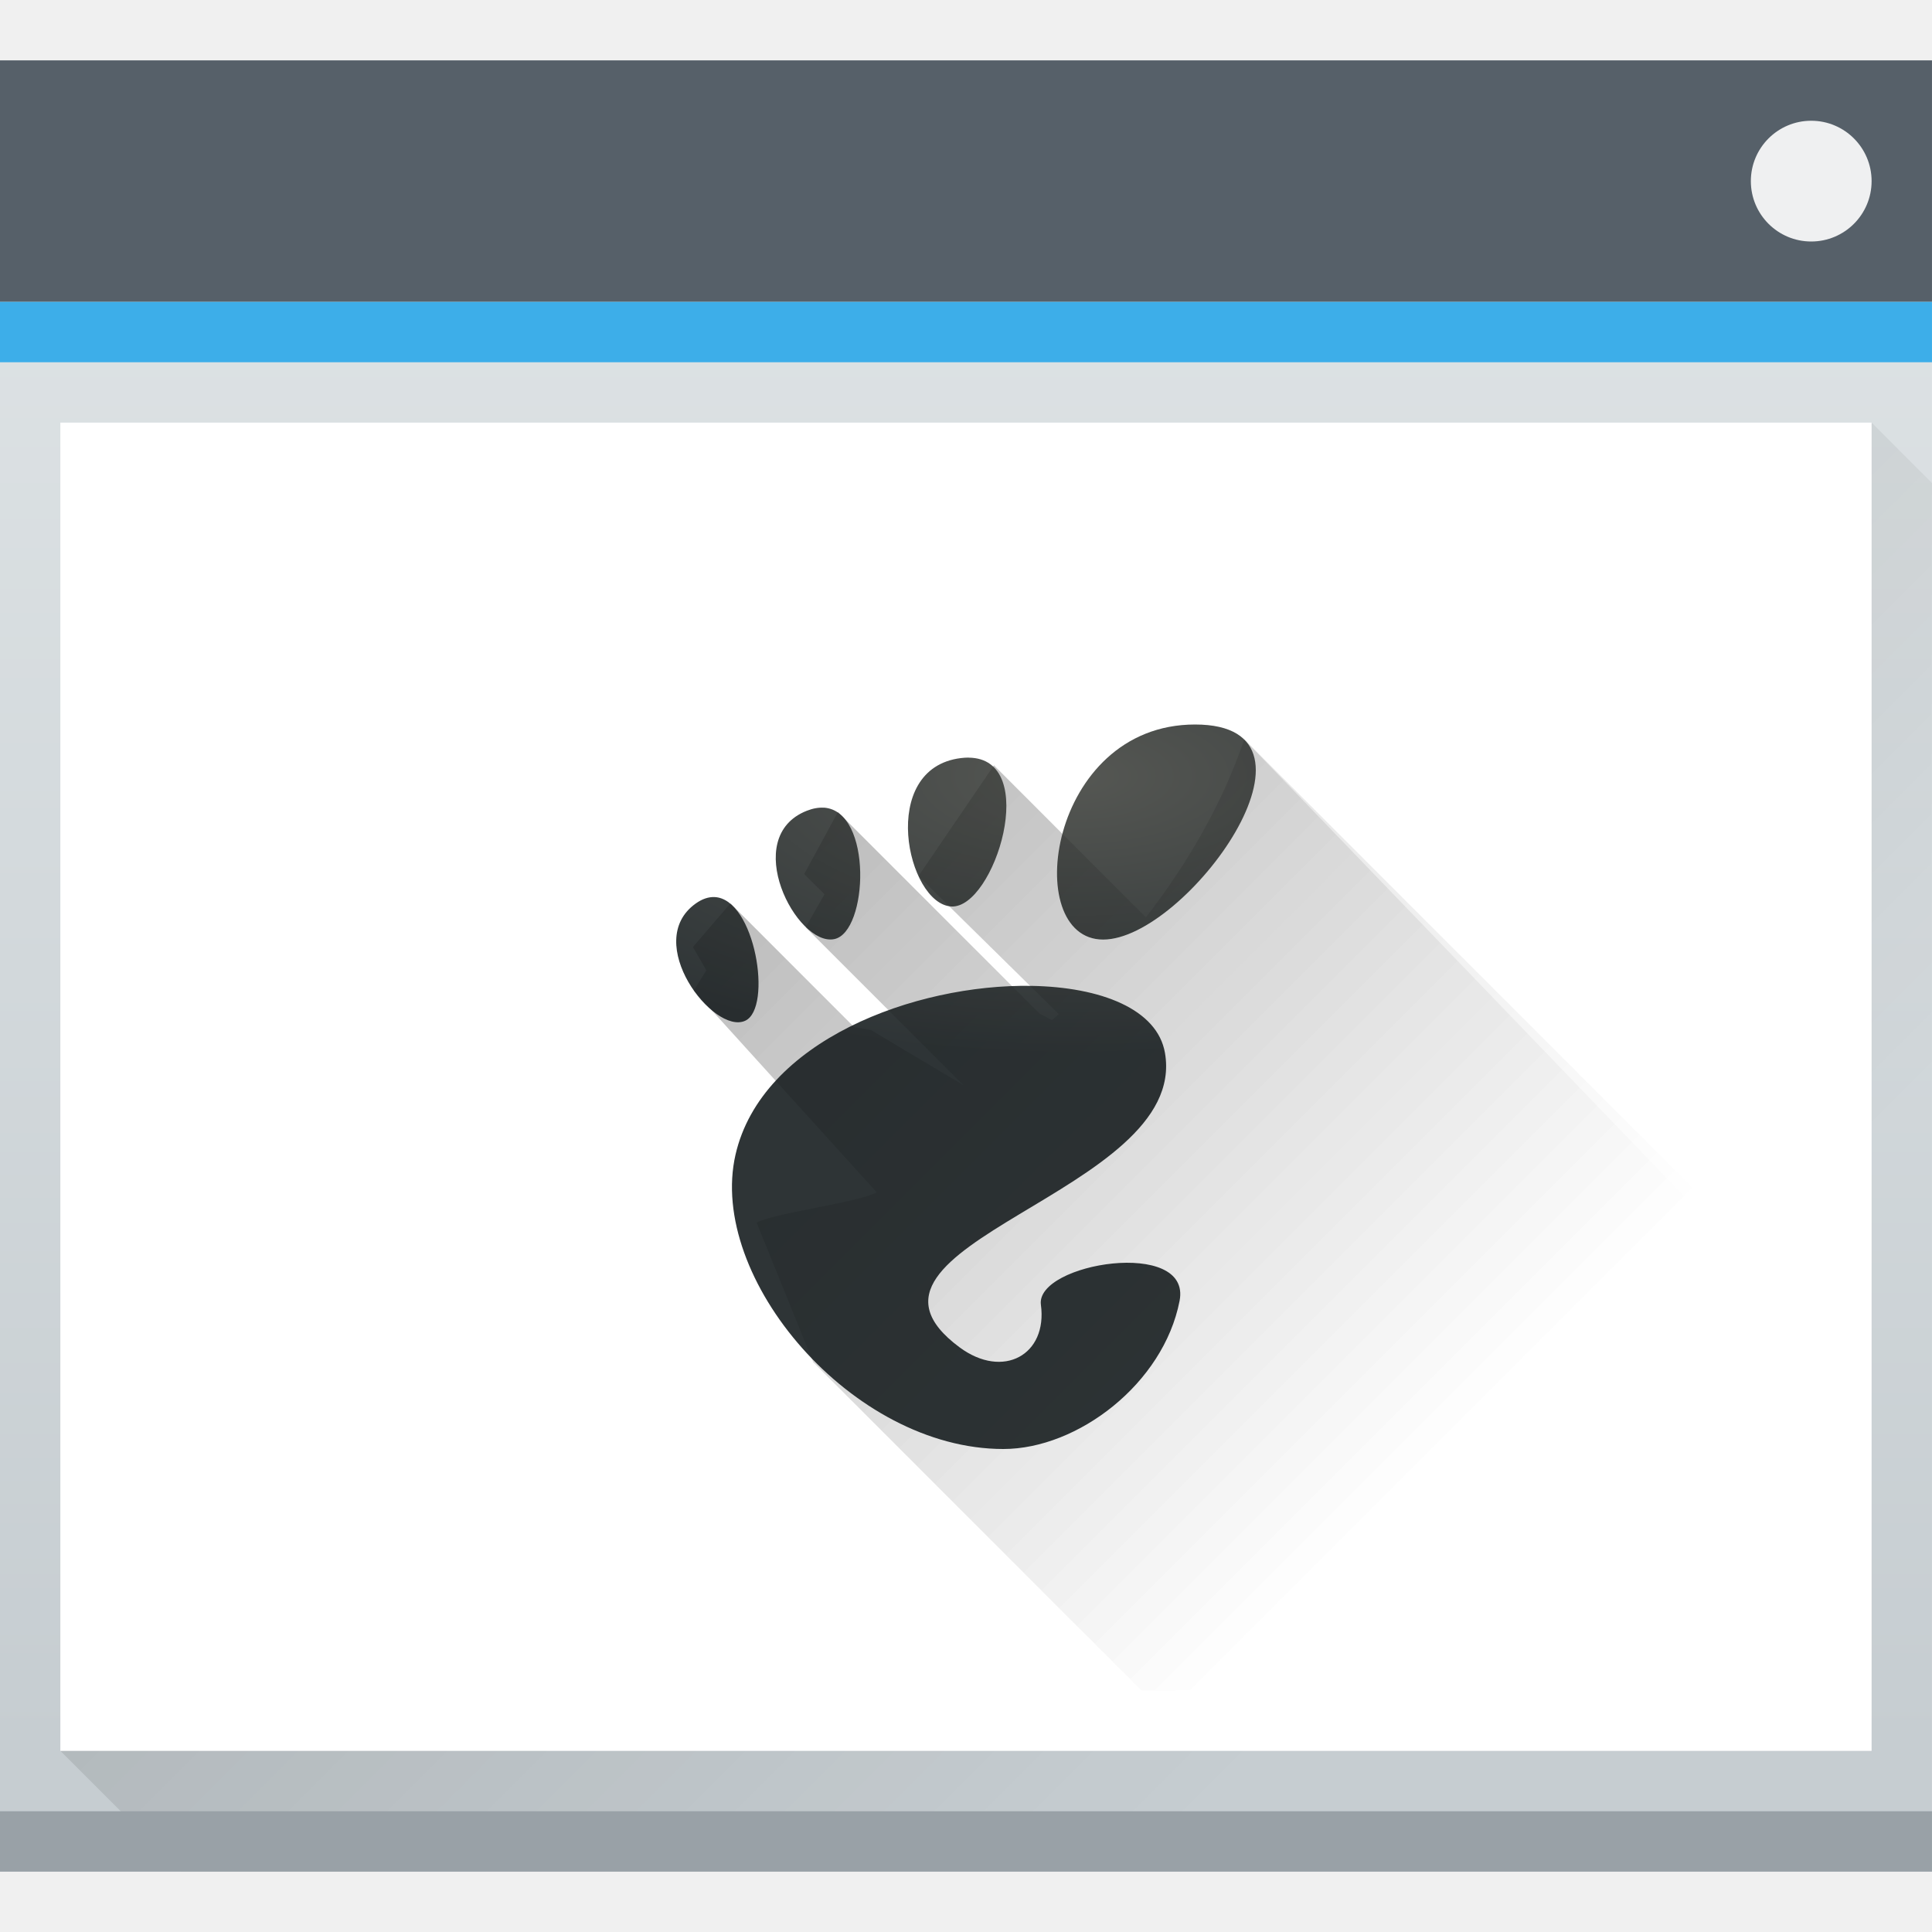
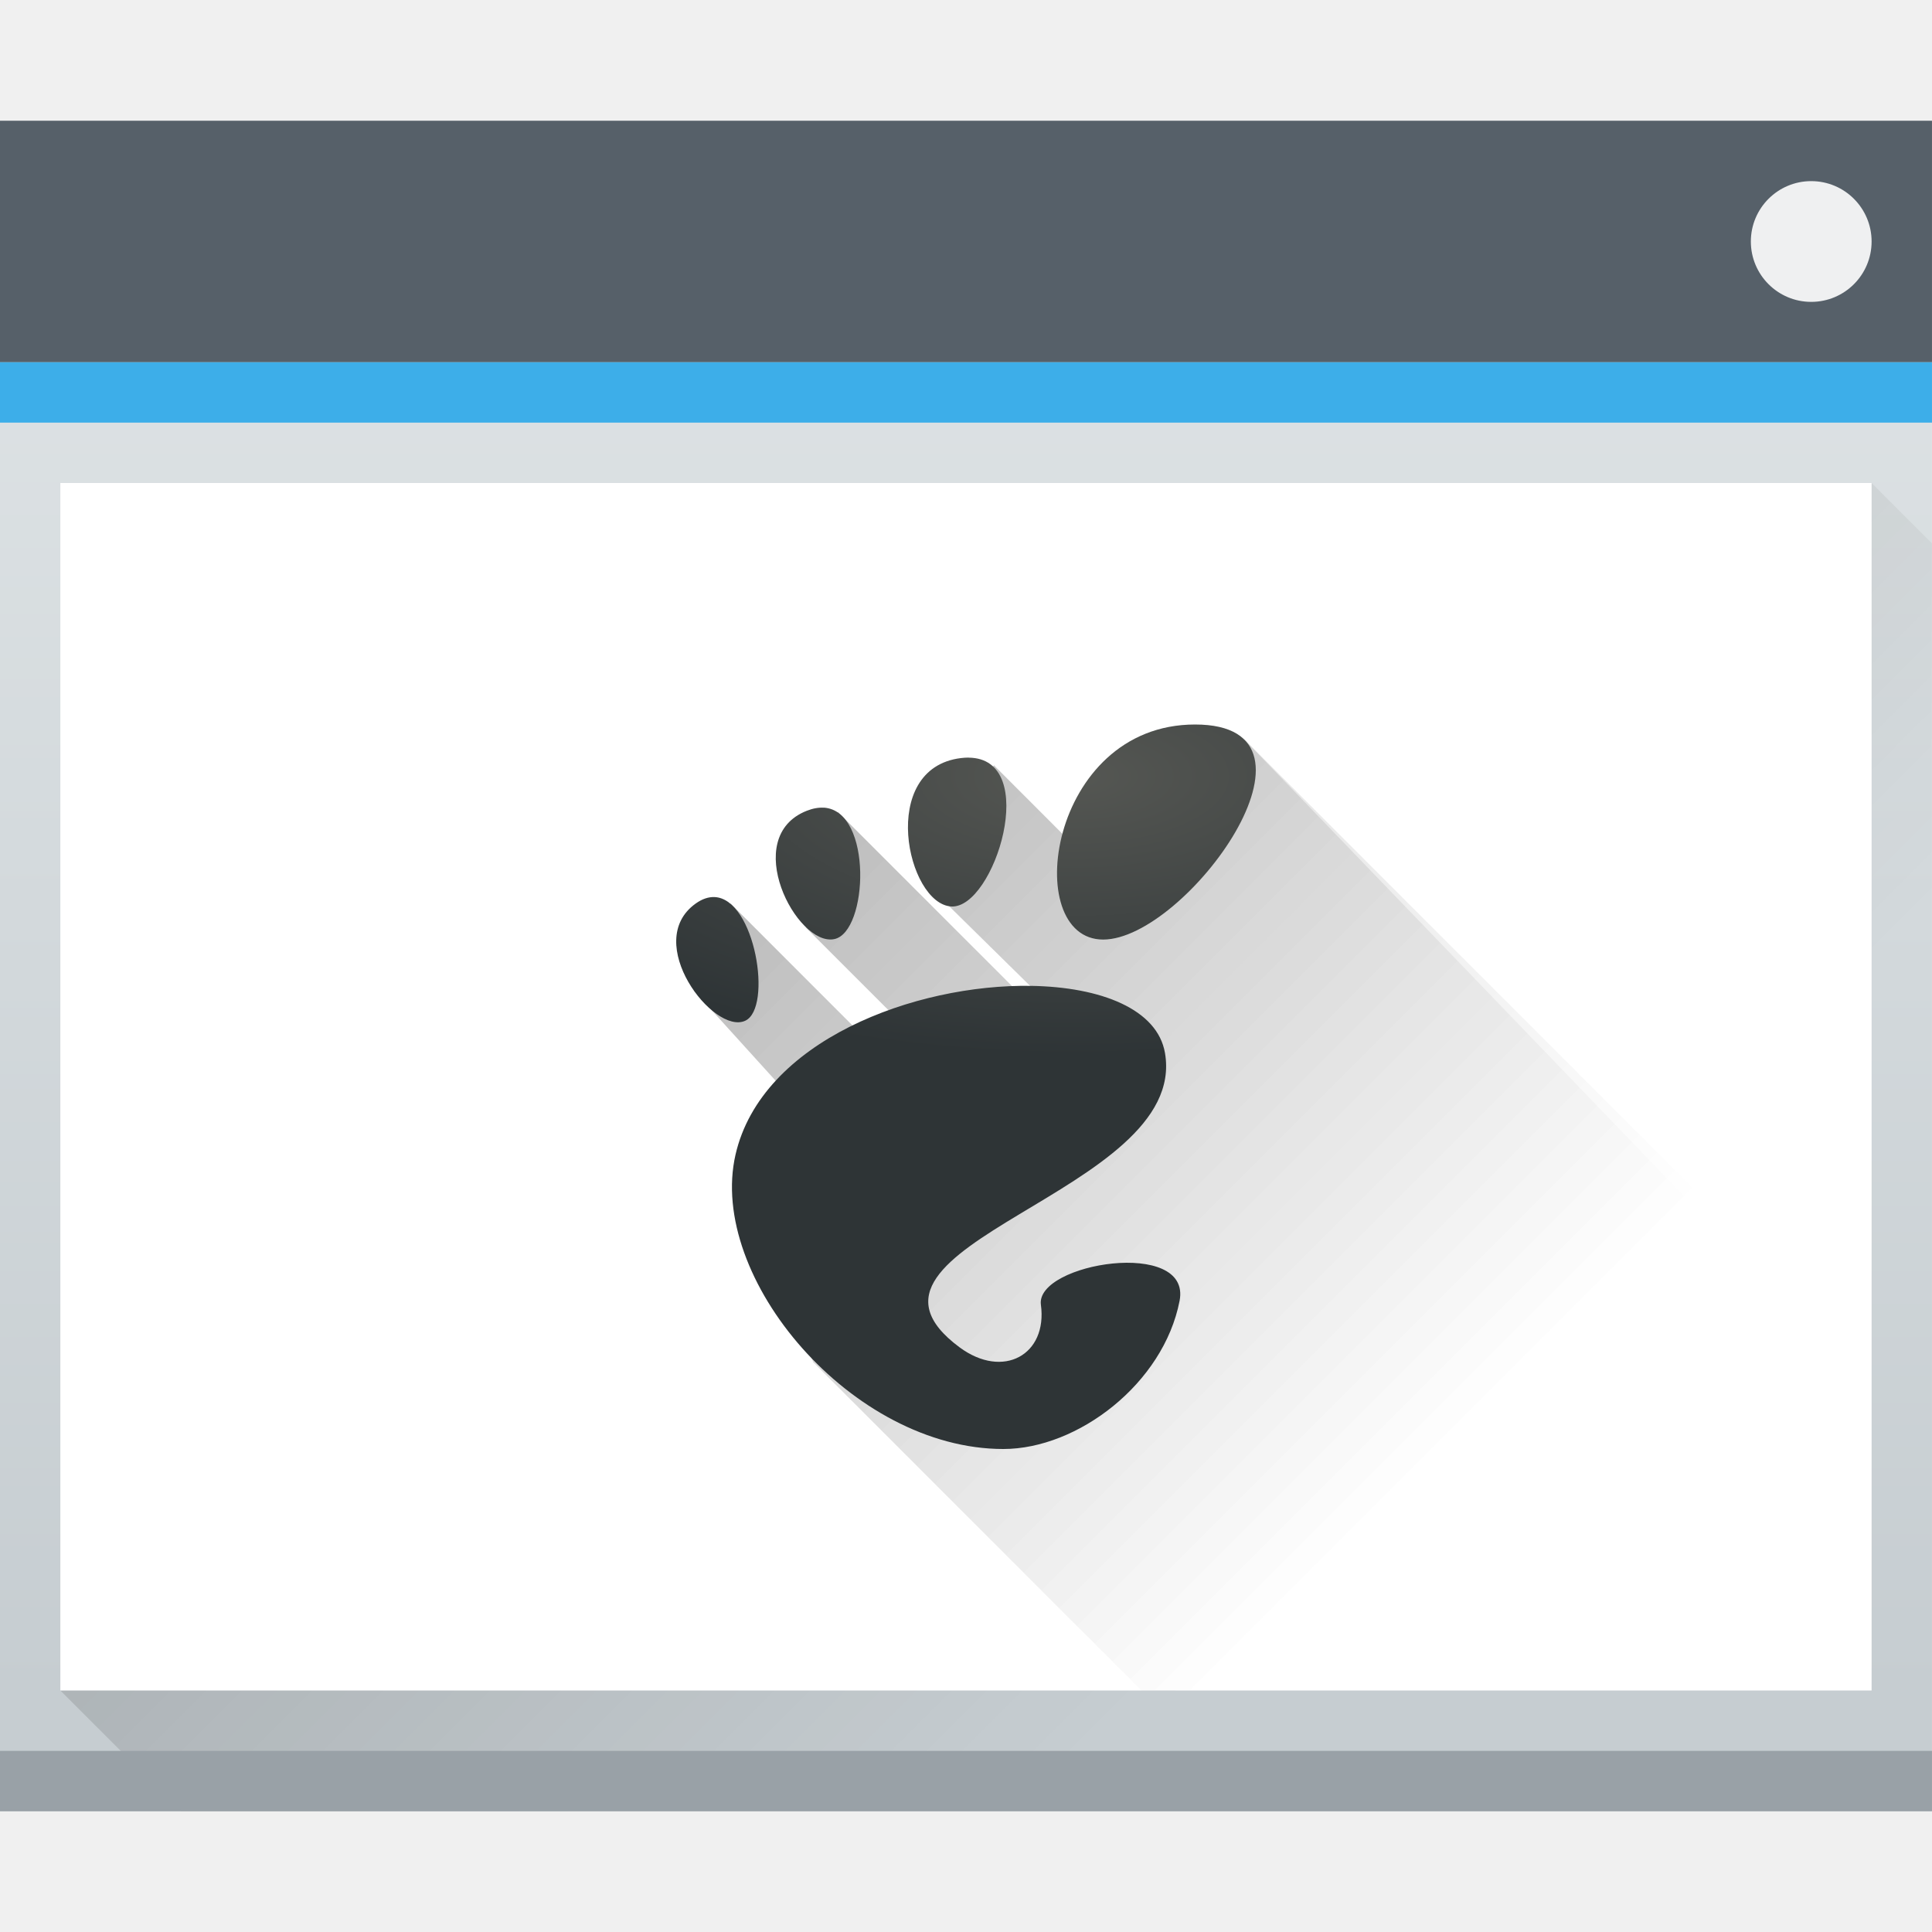
<svg xmlns="http://www.w3.org/2000/svg" xmlns:xlink="http://www.w3.org/1999/xlink" width="32" height="32" id="svg5453" version="1.1">
  <defs id="defs5455">
    <linearGradient id="linearGradient4293">
      <stop id="stop4295" offset="0" style="stop-color:#000000;stop-opacity:1;" />
      <stop id="stop4297" offset="1" style="stop-color:#000000;stop-opacity:0;" />
    </linearGradient>
    <linearGradient id="linearGradient4303-6">
      <stop id="stop4305-7" offset="0" style="stop-color:#c6cdd1;stop-opacity:1" />
      <stop id="stop4307-0" offset="1" style="stop-color:#e0e5e7;stop-opacity:1" />
    </linearGradient>
    <linearGradient id="linearGradient3052">
      <stop offset="0" style="stop-color:#555753" id="stop3054" />
      <stop offset="1" style="stop-color:#2e3436" id="stop3056" />
    </linearGradient>
    <radialGradient r="17.995" gradientTransform="matrix(0.5872456,-3.9747237e-7,0,0.2568886,387.2971,527.7078)" cx="25.641" cy="3.684" gradientUnits="userSpaceOnUse" xlink:href="#linearGradient3052" id="radialGradient3082" />
    <linearGradient xlink:href="#linearGradient4293" id="linearGradient4427" x1="8" y1="10" x2="23" y2="25" gradientUnits="userSpaceOnUse" />
-     <linearGradient xlink:href="#linearGradient4303-6" id="linearGradient4643-8" gradientUnits="userSpaceOnUse" gradientTransform="matrix(0.6666673,0,0,0.6805551,128.1901,174.7126)" x1="409.571" y1="543.798" x2="409.571" y2="502.655" />
-     <linearGradient gradientTransform="translate(-2.7372437e-5,1.000029)" xlink:href="#linearGradient4293" id="linearGradient4217" x1="385.571" y1="521.798" x2="406.571" y2="542.798" gradientUnits="userSpaceOnUse" />
+     <linearGradient xlink:href="#linearGradient4303-6" id="linearGradient4643-8" gradientUnits="userSpaceOnUse" gradientTransform="matrix(0.6666673,0,0,0.6351842,128.1901,198.5187)" x1="409.571" y1="543.798" x2="409.571" y2="502.655" />
    <linearGradient xlink:href="#linearGradient4293" id="linearGradient4242" gradientUnits="userSpaceOnUse" x1="8" y1="10" x2="23" y2="25" />
+     <linearGradient xlink:href="#linearGradient4293" id="linearGradient4183" x1="391.571" y1="525.798" x2="406.571" y2="540.798" gradientUnits="userSpaceOnUse" />
  </defs>
  <g id="layer1" transform="translate(-384.5714,-515.798)">
-     <rect ry="0" y="516.798" x="384.571" height="30" width="32" id="rect4641-5" style="opacity:1;fill:url(#linearGradient4643-8);fill-opacity:1;stroke:none" />
-     <path style="opacity:0.2;fill:url(#linearGradient4217);fill-opacity:1;fill-rule:evenodd;stroke:none;stroke-width:1px;stroke-linecap:butt;stroke-linejoin:miter;stroke-opacity:1" d="m 385.571,544.798 30,-22 1,1 0,23 -29,0 z" id="path4209" />
-     <rect style="opacity:1;fill:#99a1a7;fill-opacity:1;stroke:none" id="rect4645-7" width="32" height="1" x="384.571" y="545.798" />
-     <rect style="opacity:1;fill:#566069;fill-opacity:1;stroke:none" id="rect4647-8" width="32" height="4" x="384.571" y="516.798" />
-     <rect style="opacity:1;fill:#3daee9;fill-opacity:1;stroke:none" id="rect4649-8" width="32" height="1" x="384.571" y="520.798" />
-     <rect style="opacity:1;fill:#ffffff;fill-opacity:1;stroke:none" id="rect4653-5" width="30" height="22" x="385.571" y="522.798" />
-     <rect style="opacity:1;fill:#eff0f1;fill-opacity:1;stroke:none" id="rect4661-1" width="2" height="2" x="413.571" y="517.798" rx="1" ry="1" />
+     <rect ry="0" y="517.798" x="384.571" height="28" width="32" id="rect4641-5" style="opacity:1;fill:url(#linearGradient4643-8);fill-opacity:1;stroke:none" />
+     <path style="fill:url(#linearGradient4183);fill-rule:evenodd;stroke:none;stroke-width:1px;stroke-linecap:butt;stroke-linejoin:miter;stroke-opacity:1;fill-opacity:1;opacity:0.2" d="m 385.571,543.798 30,-20 1,1 -10e-6,21 -29,3e-5 z" id="path4167" />
+     <rect style="opacity:1;fill:#99a1a7;fill-opacity:1;stroke:none" id="rect4645-7" width="32" height="1" x="384.571" y="544.798" />
+     <rect style="opacity:1;fill:#566069;fill-opacity:1;stroke:none" id="rect4647-8" width="32" height="4" x="384.571" y="517.798" />
+     <rect style="opacity:1;fill:#3daee9;fill-opacity:1;stroke:none" id="rect4649-8" width="32" height="1" x="384.571" y="521.798" />
+     <rect style="opacity:1;fill:#ffffff;fill-opacity:1;stroke:none" id="rect4653-5" width="30" height="20" x="385.571" y="523.798" />
+     <rect style="opacity:1;fill:#eff0f1;fill-opacity:1;stroke:none" id="rect4661-1" width="2" height="2" x="413.571" y="518.798" rx="1" ry="1" />
    <path style="fill:url(#linearGradient4427);fill-rule:evenodd;stroke:none;stroke-width:1px;stroke-linecap:butt;stroke-linejoin:miter;stroke-opacity:1;fill-opacity:1;opacity:0.2" d="m 20.609,12.246 c -0.361,1.059 -0.924,2.034 -1.629,2.949 l -2.518,-2.52 -1.25,1.834 2.324,2.287 c -0.036,0.034 -0.077,0.066 -0.113,0.1 l -0.207,-0.109 -3.338,-3.338 -0.559,1.027 0.336,0.336 -0.312,0.547 2.613,2.613 C 15.462,17.681 14.43,17.062 14.43,17.062 l -0.283,-0.051 -2.049,-2.049 -0.621,0.723 0.223,0.387 -0.207,0.334 3.03,3.342 C 14.227,19.916 12.839,20.087 12.531,20.25 l 0.938,2.312 L 18.906,28 30,28 30,21.637 Z" transform="translate(384.5714,515.798)" id="path4375" />
+     <path style="opacity:0.2;fill:url(#linearGradient4242);fill-opacity:1;fill-rule:evenodd;stroke:none;stroke-width:1px;stroke-linecap:butt;stroke-linejoin:miter;stroke-opacity:1" d="M 20.609 12.246 C 20.248 13.305 19.685 14.28 18.98 15.195 L 16.463 12.676 L 15.213 14.51 L 17.537 16.797 C 17.501 16.831 17.46 16.863 17.424 16.896 L 17.217 16.787 L 13.879 13.449 L 13.32 14.477 L 13.656 14.812 L 13.344 15.359 L 15.957 17.973 C 15.462 17.681 14.43 17.062 14.43 17.062 L 14.146 17.012 L 12.098 14.963 L 11.477 15.686 L 11.699 16.072 L 11.492 16.406 L 14.521 19.748 C 14.227 19.916 12.839 20.087 12.531 20.25 L 13.469 22.562 L 18.906 28 L 21.428 28 L 20 29 L 21 30 L 32 30 L 32 24 L 30 22 L 20.609 12.246 z " transform="translate(384.5714,515.798)" id="path4198" />
    <path style="fill:url(#radialGradient3082);stroke:none" d="m 404.366,527.798 c -2.438,0 -2.895,3.562 -1.523,3.562 1.371,0 3.961,-3.562 1.523,-3.562 z m -3.755,0.548 c -0.038,-1.3e-4 -0.08,0.003 -0.123,0.008 -1.381,0.168 -0.895,2.416 -0.16,2.458 0.712,0.041 1.491,-2.461 0.283,-2.465 z m -2.395,0.83 c -0.085,-0.005 -0.178,0.01 -0.282,0.051 -1.11,0.438 -0.168,2.248 0.453,2.126 0.564,-0.11 0.645,-2.127 -0.171,-2.178 z m -1.812,1.48 c -0.097,-0.003 -0.201,0.029 -0.312,0.109 -0.889,0.638 0.299,2.179 0.822,1.94 0.457,-0.209 0.166,-2.025 -0.51,-2.049 z m 5.249,1.471 c -1.926,-0.032 -4.466,0.908 -4.899,2.795 -0.469,2.042 1.932,4.876 4.436,4.876 1.232,0 2.653,-1.083 2.919,-2.454 0.203,-1.045 -2.39,-0.626 -2.297,0.065 0.112,0.829 -0.625,1.239 -1.347,0.705 -2.298,-1.702 3.805,-2.551 3.402,-4.876 -0.125,-0.724 -1.059,-1.092 -2.215,-1.111 z" id="path4490" />
-     <path style="opacity:0.2;fill:url(#linearGradient4242);fill-opacity:1;fill-rule:evenodd;stroke:none;stroke-width:1px;stroke-linecap:butt;stroke-linejoin:miter;stroke-opacity:1" d="M 20.609 12.246 C 20.248 13.305 19.685 14.28 18.98 15.195 L 16.463 12.676 L 15.213 14.51 L 17.537 16.797 C 17.501 16.831 17.46 16.863 17.424 16.896 L 17.217 16.787 L 13.879 13.449 L 13.32 14.477 L 13.656 14.812 L 13.344 15.359 L 15.957 17.973 C 15.462 17.681 14.43 17.062 14.43 17.062 L 14.146 17.012 L 12.098 14.963 L 11.477 15.686 L 11.699 16.072 L 11.492 16.406 L 14.521 19.748 C 14.227 19.916 12.839 20.087 12.531 20.25 L 13.469 22.562 L 18.906 28 L 21.428 28 L 20 29 L 23 32 L 32 32 L 32 24 L 30 22 L 20.609 12.246 z " transform="translate(384.5714,515.798)" id="path4198" />
  </g>
</svg>
